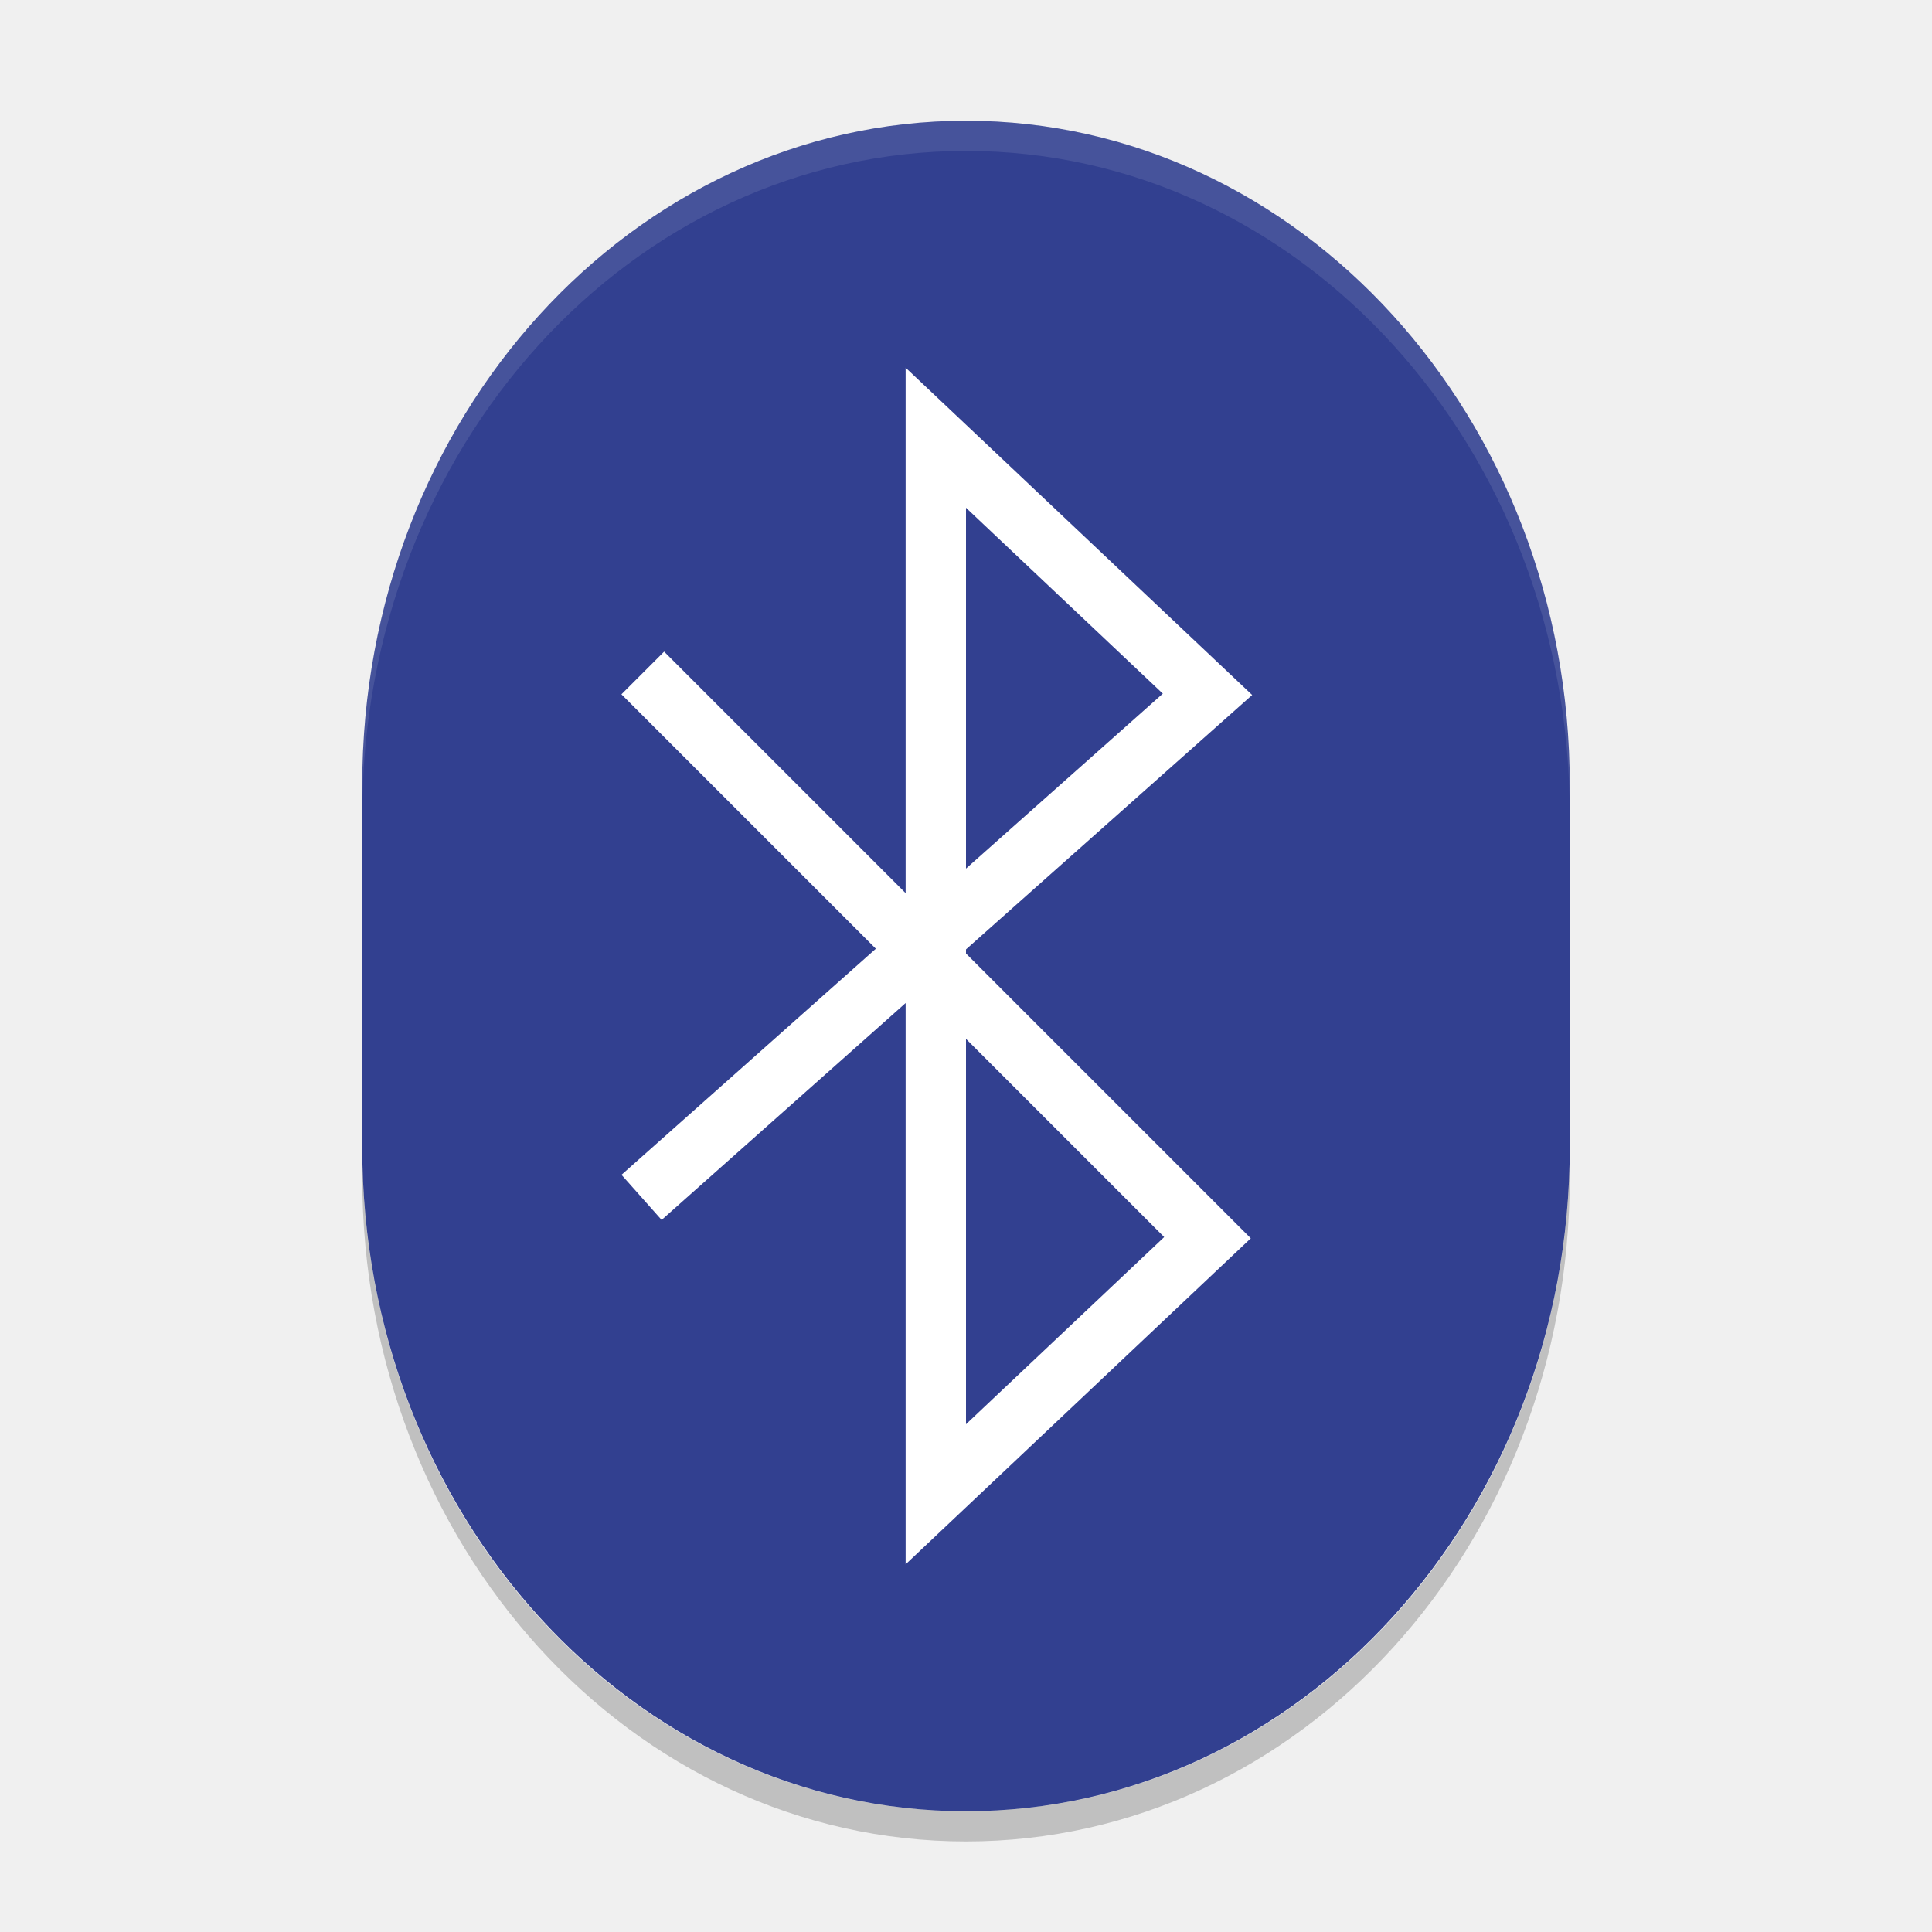
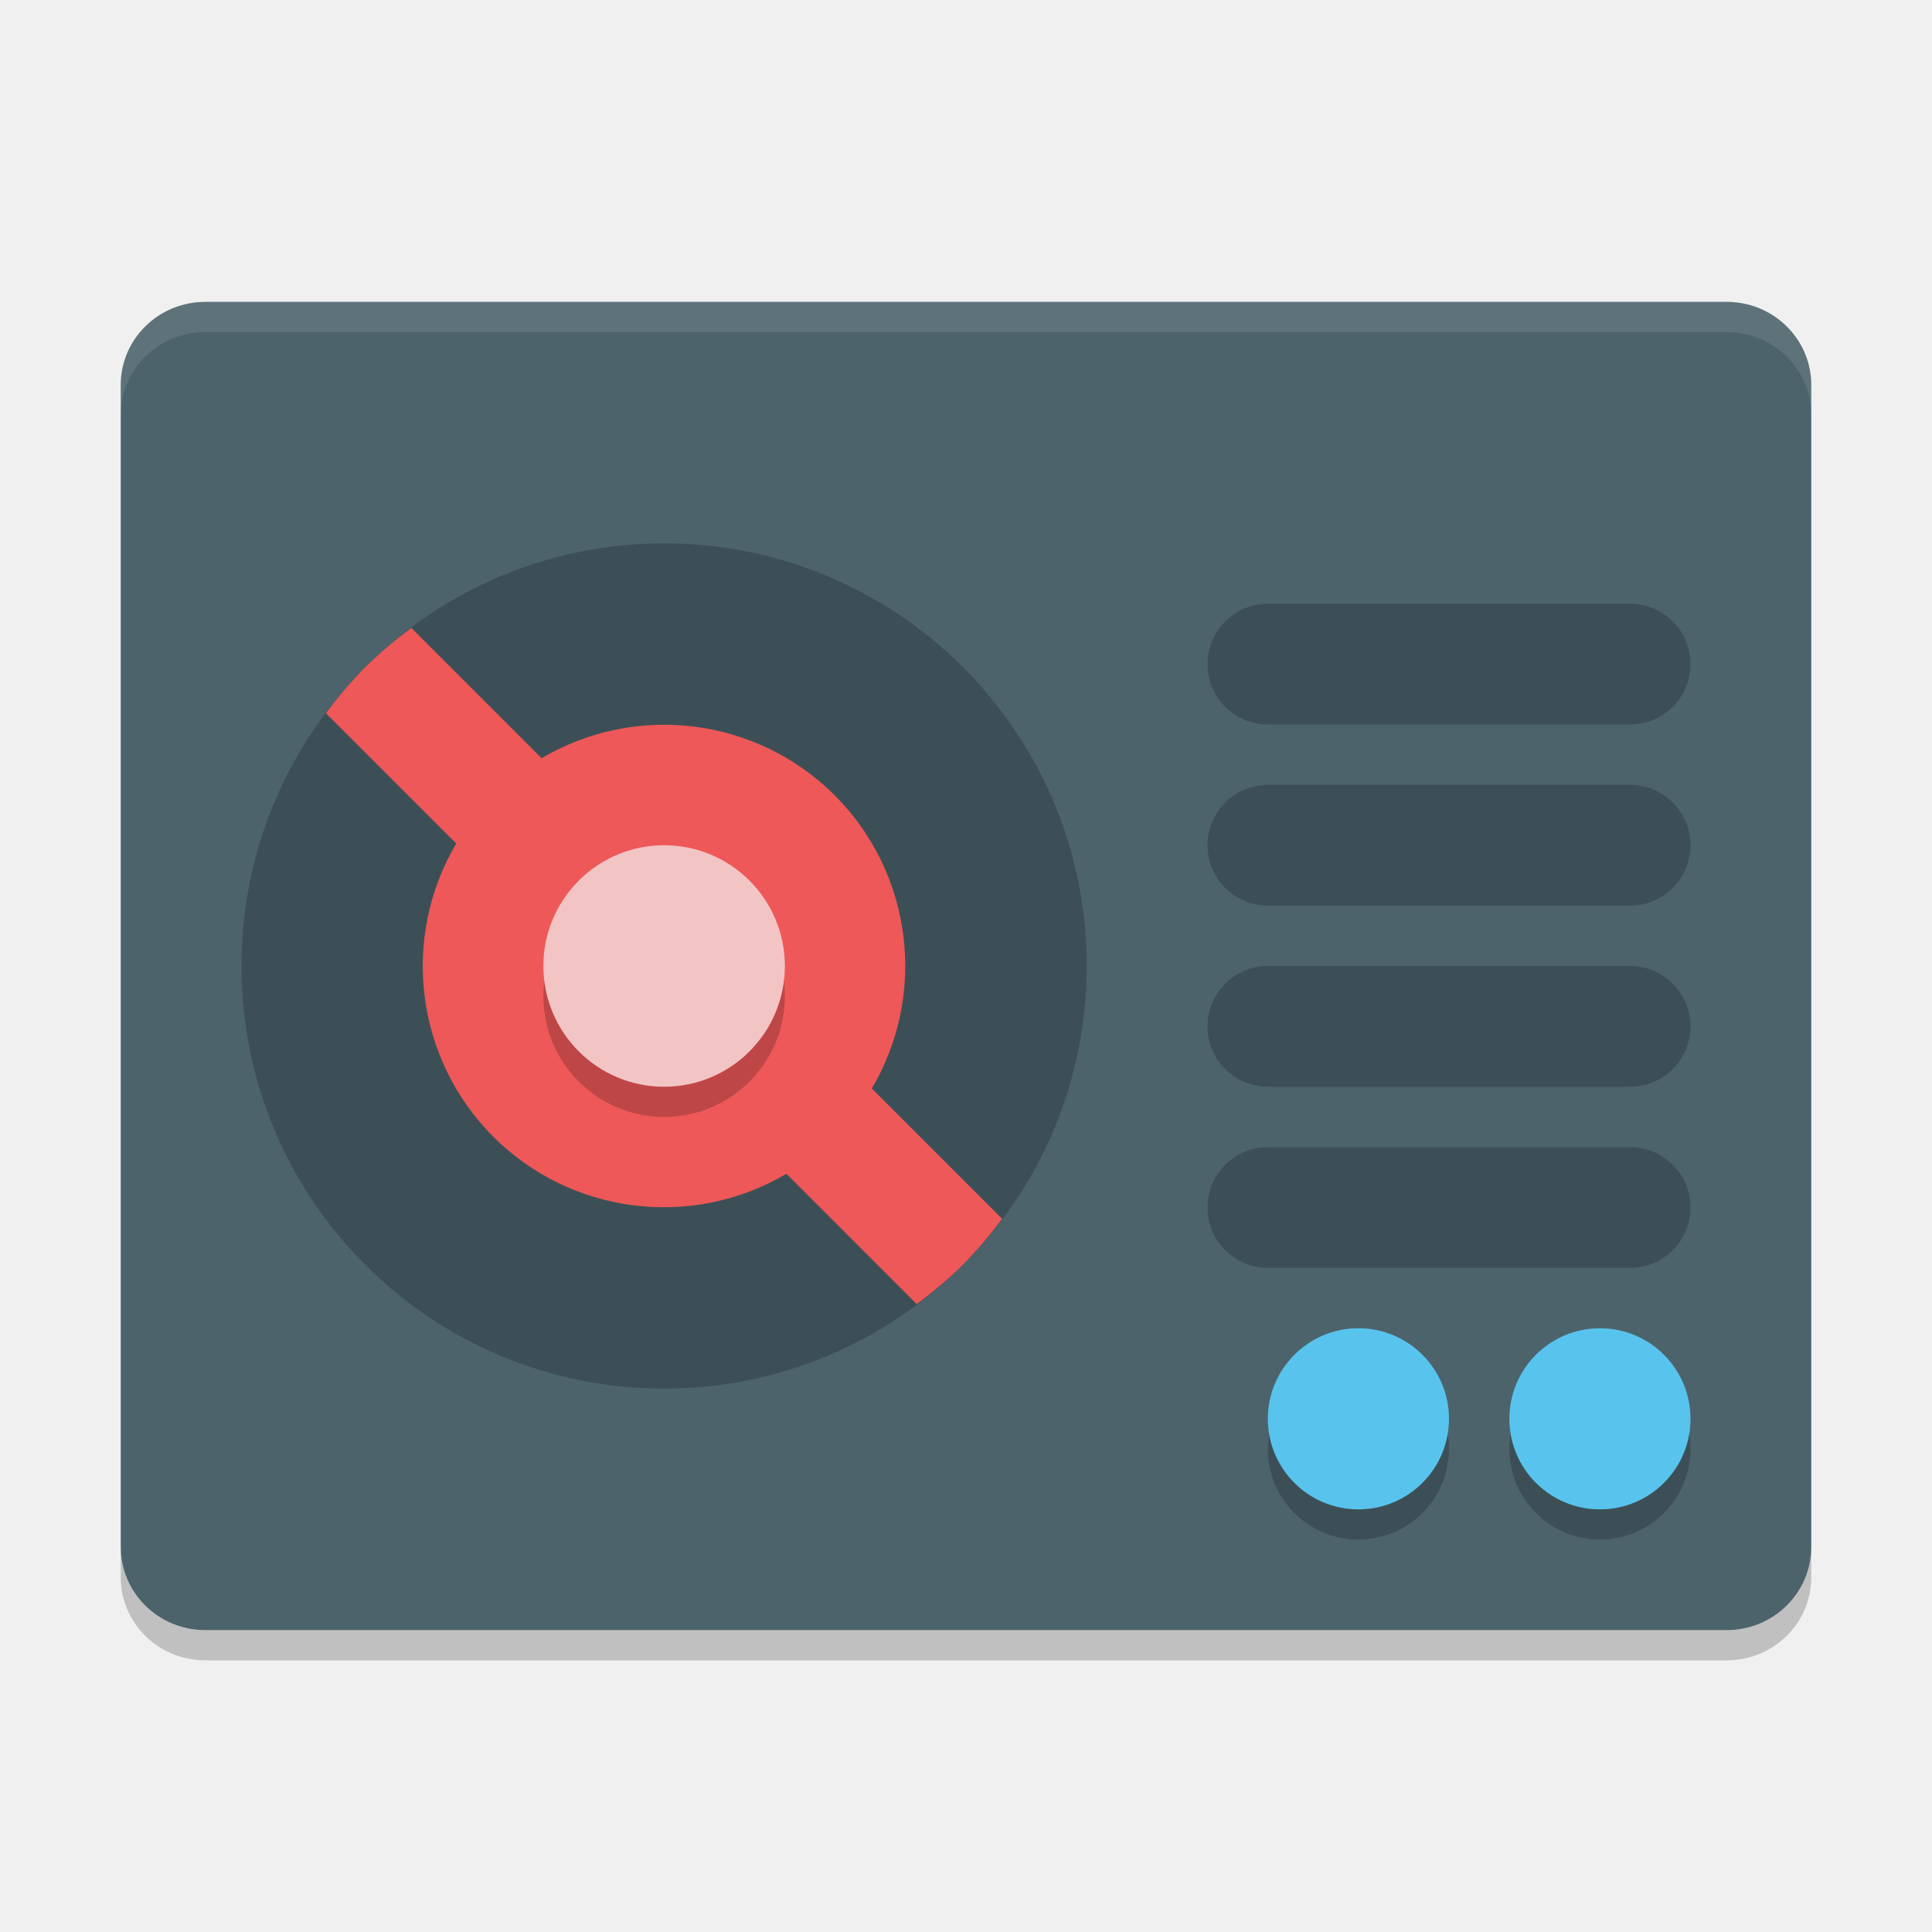
<svg xmlns="http://www.w3.org/2000/svg" width="64" height="64" version="1">
-   <rect style="fill:#324090" width="56" height="40" x="-60" y="-52" rx="22" ry="20" transform="matrix(0,-1,-1,0,0,0)" />
-   <path style="opacity:0.1;fill:#ffffff" d="M 32 4 C 20.92 4 12 13.812 12 26 L 12 27 C 12 14.812 20.92 5 32 5 C 43.08 5 52 14.812 52 27 L 52 26 C 52 13.812 43.08 4 32 4 z" />
-   <path style="fill:none;stroke:#ffffff;stroke-width:2;stroke-linecap:square" d="m 22,23 18,18 -9,8.5 0,-35 9,8.5 -18,16" />
-   <path style="opacity:0.2" d="m 12,38 0,1 c 0,12.188 8.92,22 20,22 11.08,0 20,-9.812 20,-22 l 0,-1 C 52,50.188 43.08,60 32,60 20.92,60 12,50.188 12,38 Z" />
+   <rect style="fill:#4c636b" width="56" height="44" x="-60" y="10" rx="2.8" ry="2.75" transform="scale(-1,1)" />
+   <circle style="opacity:0.2" cx="22" cy="32" r="14" />
+   <path style="fill:#ee5858" d="m 12.1,22.1 a 13.996,14 0 0 0 -1.303,1.525 l 4.316,4.317 a 7.998,8 0 0 0 1.229,9.715 7.998,8 0 0 0 9.709,1.226 l 4.316,4.317 a 13.996,14 0 0 0 1.527,-1.301 13.996,14 0 0 0 1.303,-1.525 L 28.88,36.058 A 7.998,8 0 0 0 27.65,26.344 7.998,8 0 0 0 17.942,25.116 l -4.316,-4.316 a 13.996,14 0 0 0 -1.528,1.302 z" />
+   <circle style="opacity:0.2" cx="22" cy="33" r="4" />
+   <circle style="fill:#f3c4c4" cx="22" cy="32" r="4" />
+   <rect style="opacity:0.2" width="16" height="4" x="40" y="20" rx="2" ry="2" />
+   <circle style="opacity:0.2" cx="53" cy="48" r="3" />
+   <circle style="fill:#58c4ee" cx="53" cy="47" r="3" />
+   <circle style="opacity:0.2" cx="44.999" cy="48" r="3" />
+   <circle style="fill:#58c4ee" cx="44.999" cy="47" r="3" />
+   <rect style="opacity:0.2" width="16" height="4" x="40" y="26" rx="2" ry="2" />
+   <rect style="opacity:0.2" width="16" height="4" x="40" y="32" rx="2" ry="2" />
+   <rect style="opacity:0.2" width="16" height="4" x="40" y="38" rx="2" ry="2" />
+   <path style="opacity:0.1;fill:#ffffff" d="M 6.801,10 C 5.25,10 4,11.226 4,12.749 L 4,13.75 c 0,-1.523 1.25,-2.749 2.801,-2.749 l 50.398,0 C 58.749,11.001 60,12.227 60,13.75 l 0,-1.001 C 60,11.226 58.749,10 57.199,10 L 6.801,10 Z" />
+   <path style="opacity:0.2" d="m 4,51.25 0,1 C 4,53.774 5.25,55 6.801,55 L 57.199,55 C 58.749,55 60,53.774 60,52.25 l 0,-1 C 60,52.774 58.749,54 57.199,54 L 6.801,54 C 5.25,54 4,52.774 4,51.25 Z" />
</svg>
